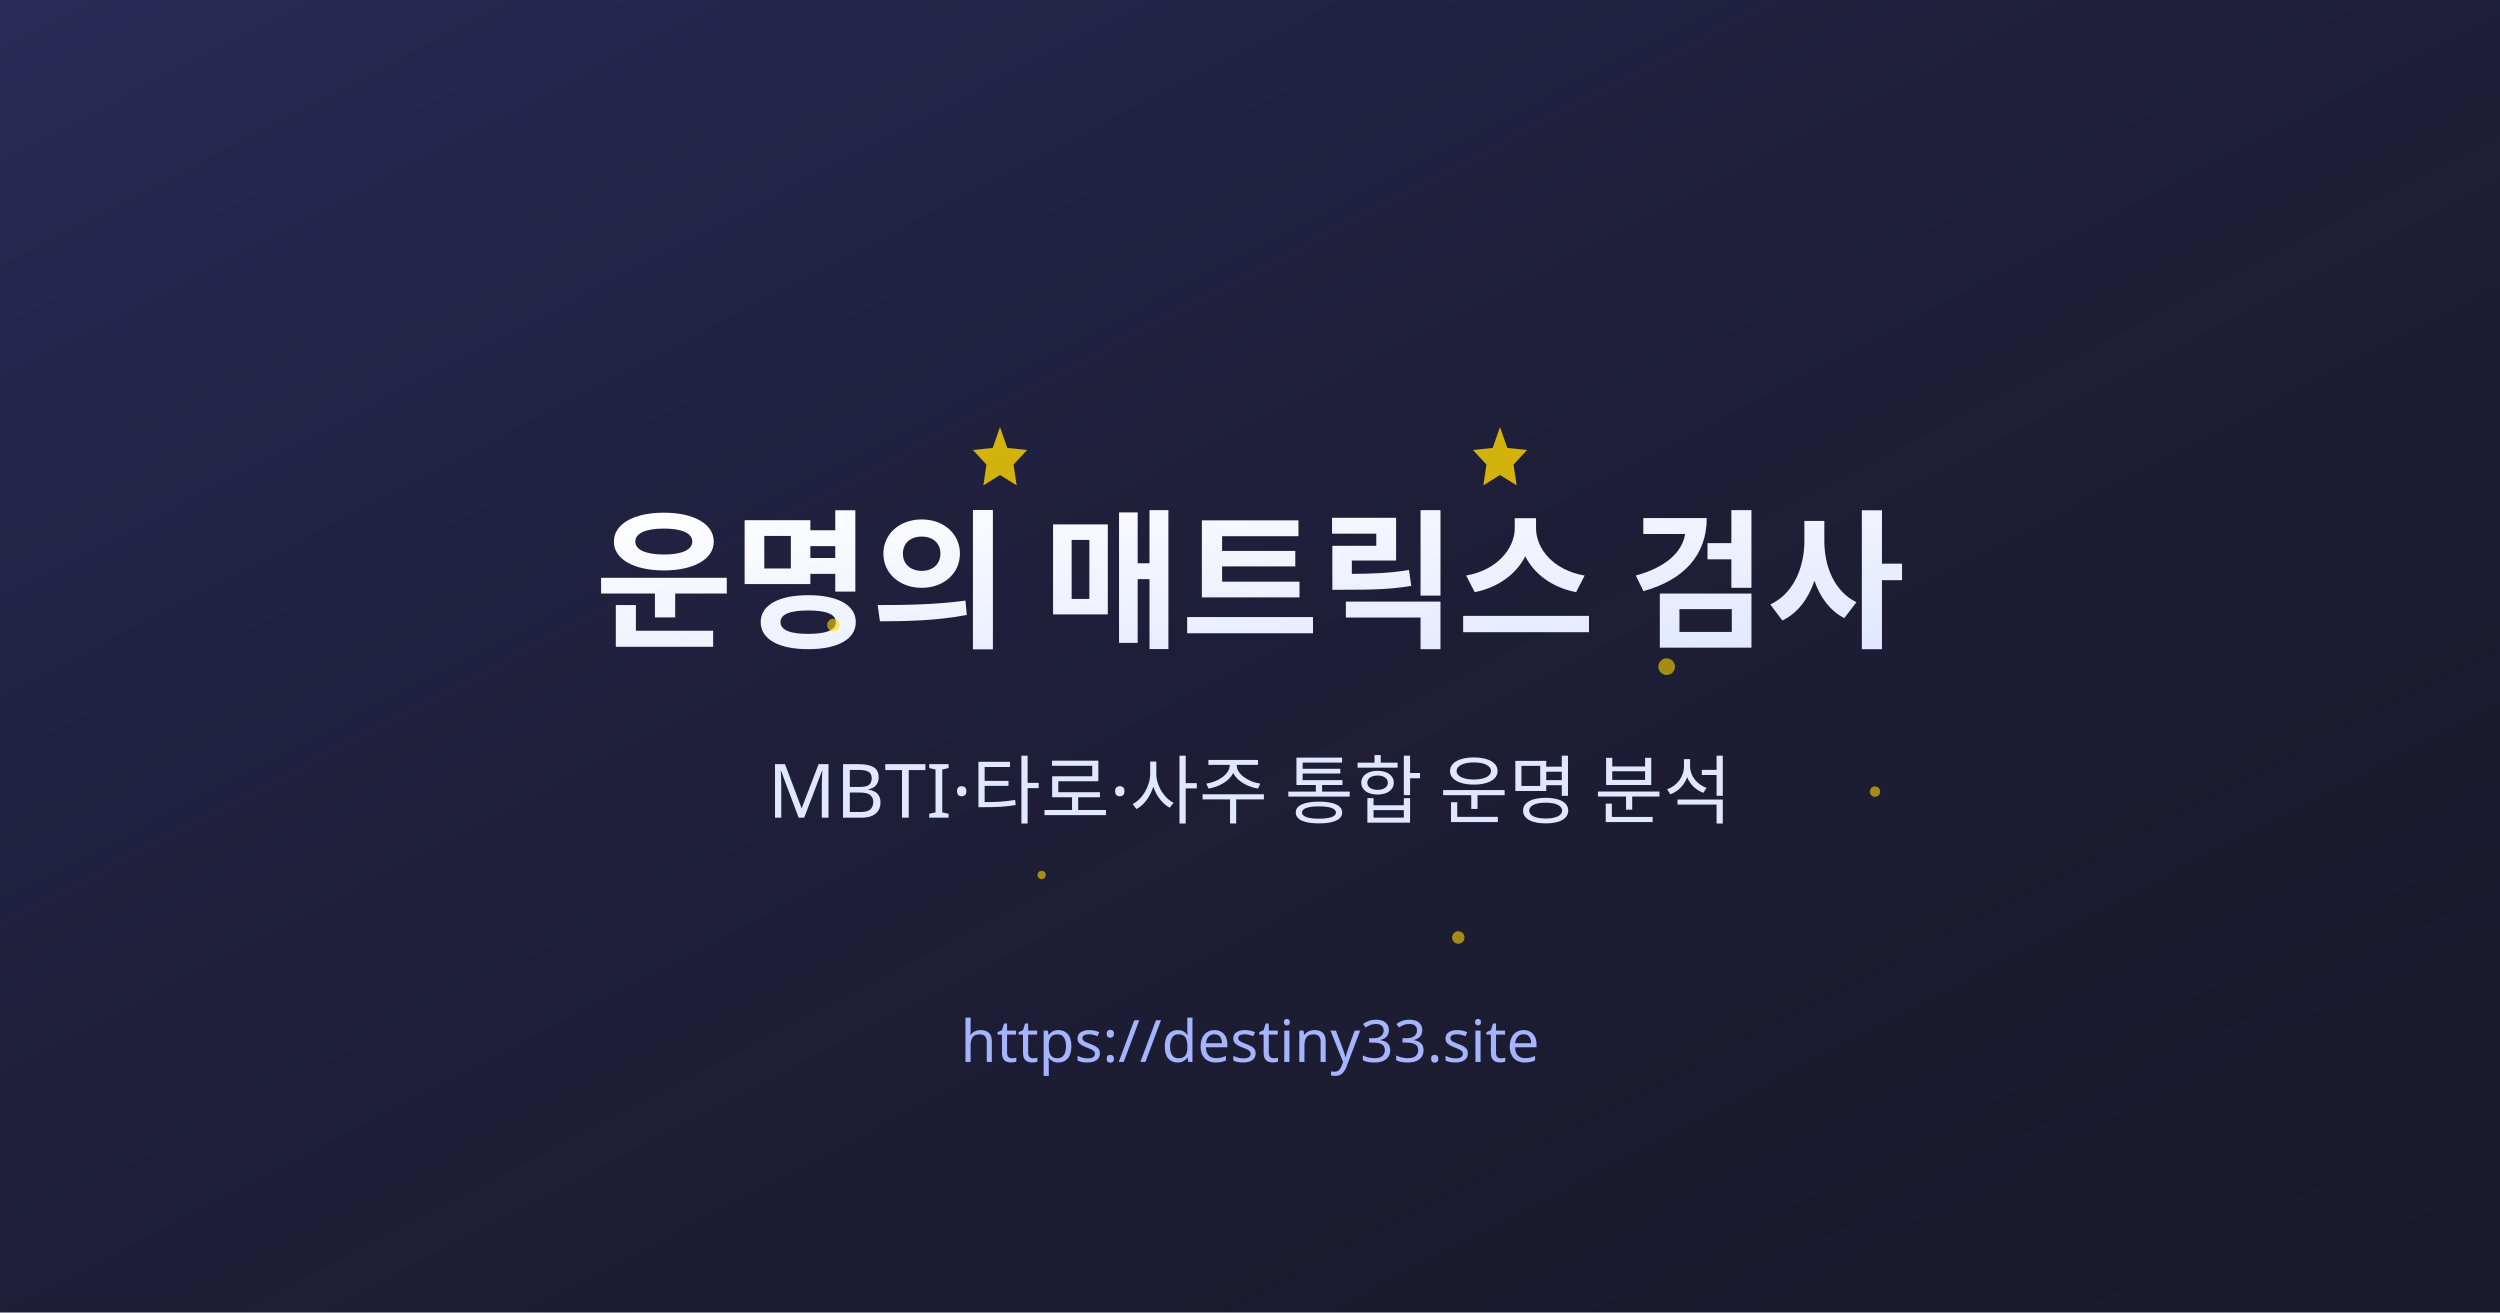
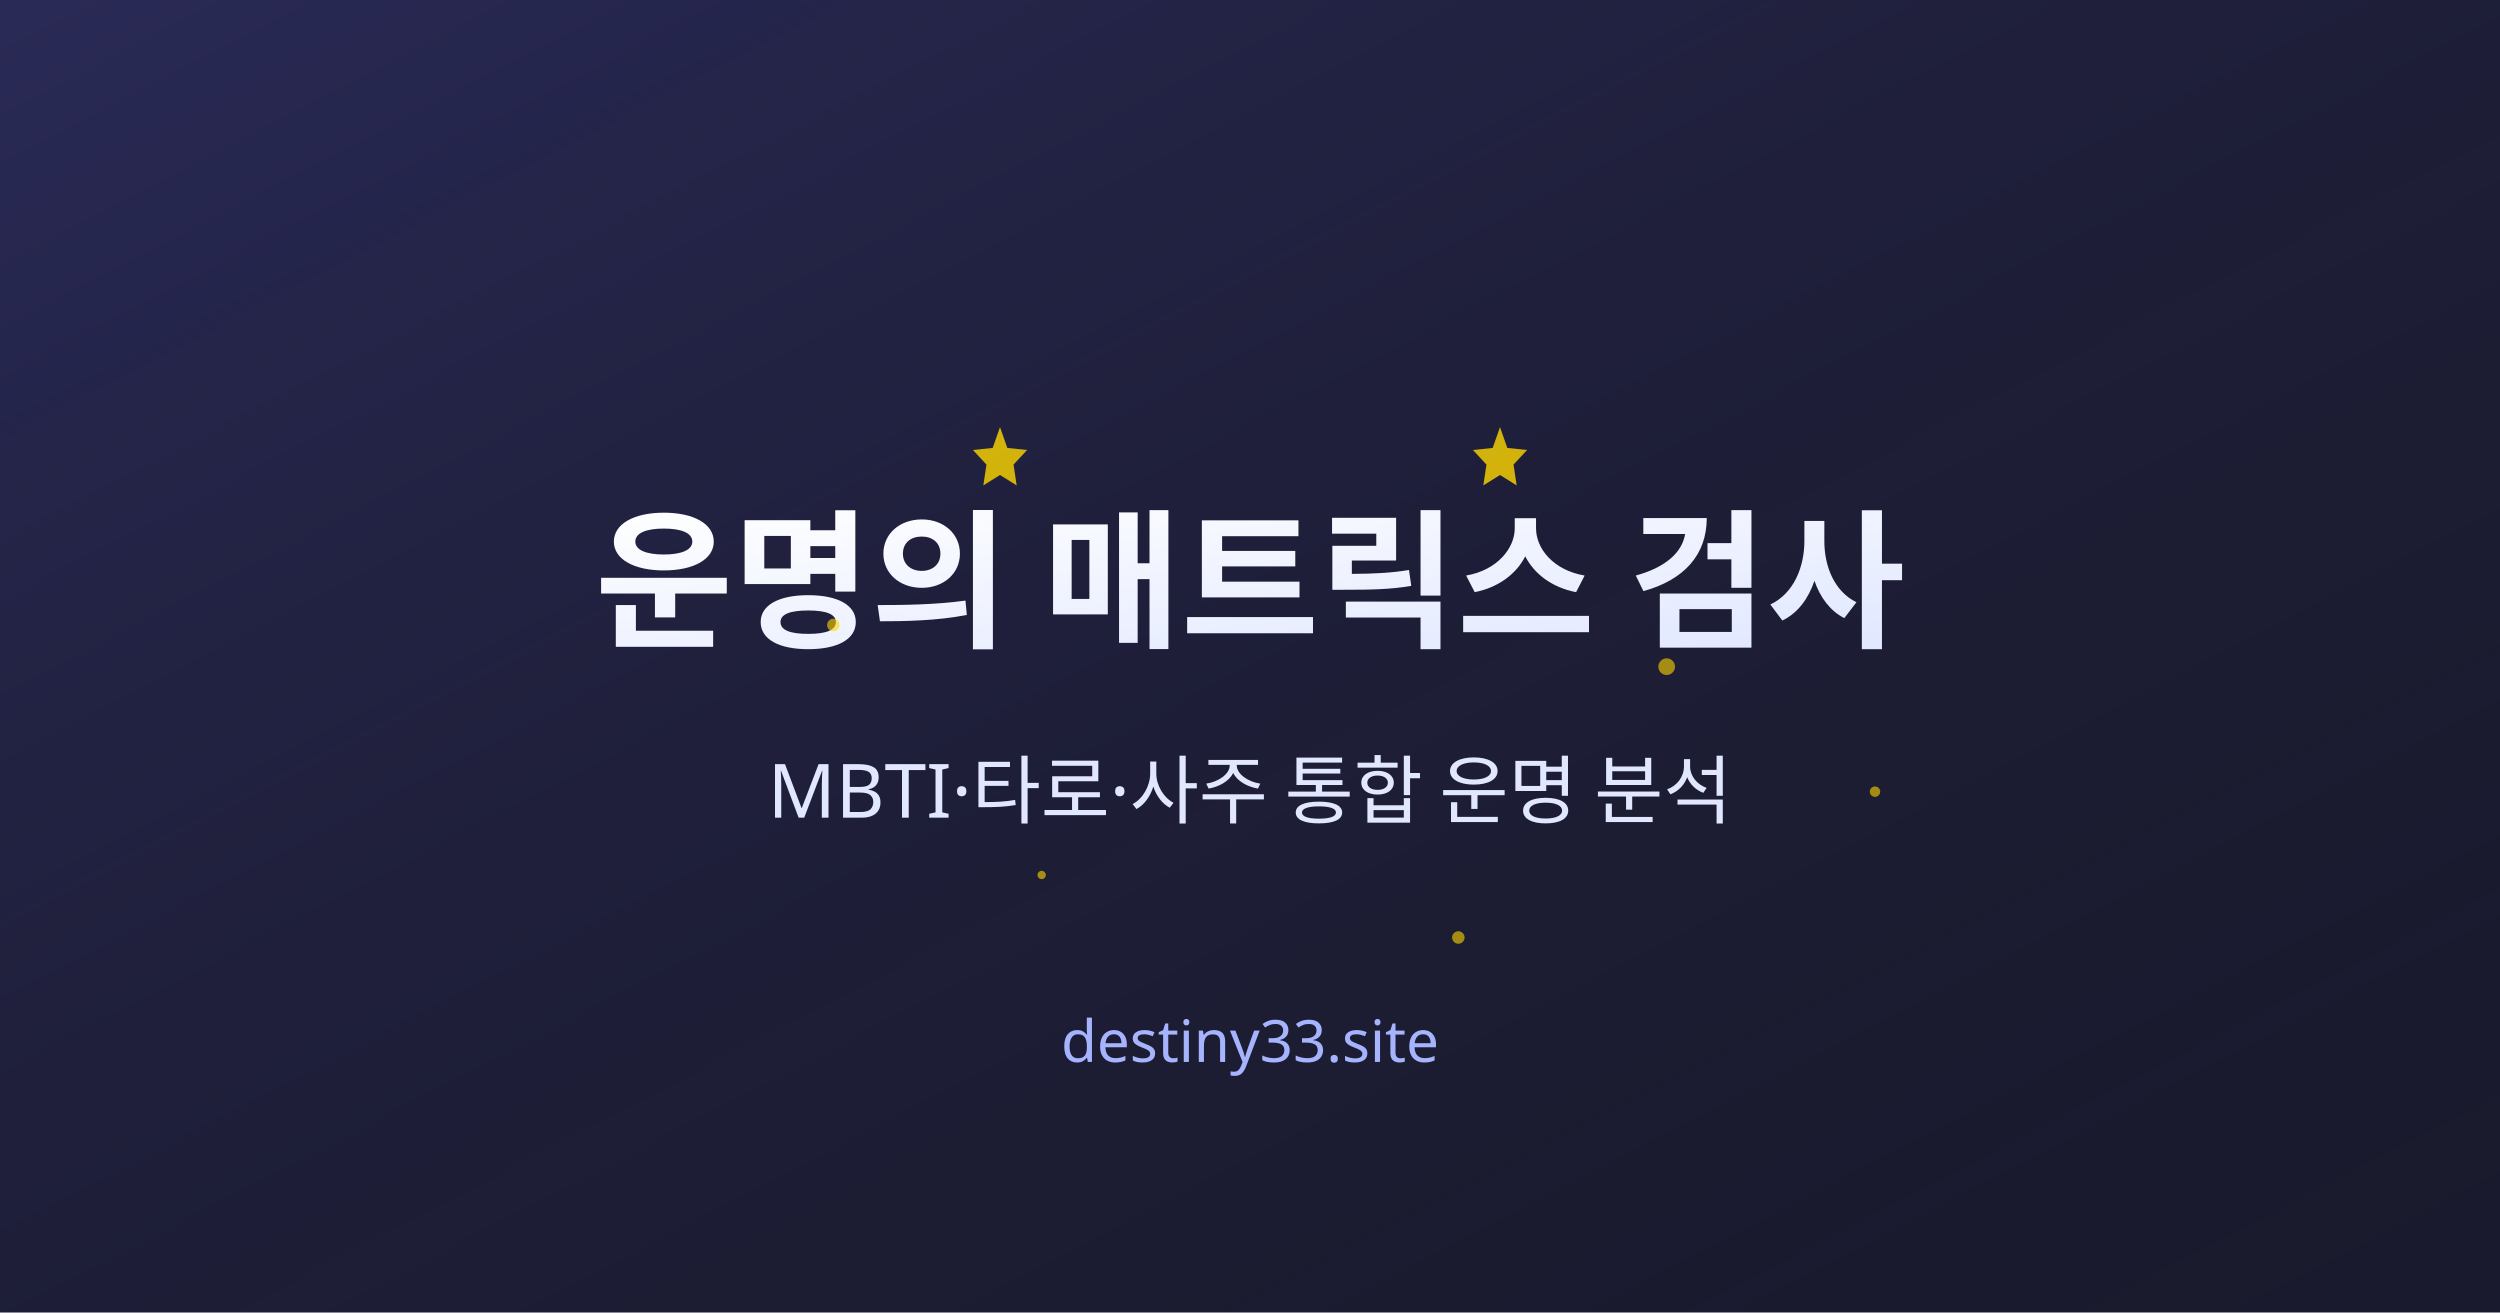
<svg xmlns="http://www.w3.org/2000/svg" width="1200" height="630" viewBox="0 0 1200 630">
  <rect width="1200" height="630" fill="#1a1a2e" />
  <defs>
    <linearGradient id="bgGradient" x1="0" y1="0" x2="100%" y2="100%">
      <stop offset="0%" stop-color="#6366F1" stop-opacity="0.3" />
      <stop offset="100%" stop-color="#1a1a2e" stop-opacity="0" />
    </linearGradient>
    <linearGradient id="textGradient" x1="0" y1="0" x2="100%" y2="100%">
      <stop offset="0%" stop-color="#ffffff" />
      <stop offset="100%" stop-color="#E0E7FF" />
    </linearGradient>
  </defs>
  <rect width="1200" height="630" fill="url(#bgGradient)" opacity="0.7" />
  <text x="600" y="280" font-family="'Noto Serif KR', serif" font-size="72" font-weight="bold" fill="url(#textGradient)" text-anchor="middle" dominant-baseline="middle">
    운명의 매트릭스 검사
  </text>
  <text x="600" y="380" font-family="'Pretendard', sans-serif" font-size="36" fill="#E0E7FF" text-anchor="middle" dominant-baseline="middle">
    MBTI·타로·사주 통합 운명 분석
  </text>
  <g transform="translate(480, 220)" opacity="0.8">
    <path d="M0,-15 L3.5,-5 13,-4 6.5,3 8,13 0,8 -8,13 -6.5,3 -13,-4 -3.5,-5z" fill="#FFD700" stroke="none" />
  </g>
  <g transform="translate(720, 220)" opacity="0.8">
    <path d="M0,-15 L3.5,-5 13,-4 6.5,3 8,13 0,8 -8,13 -6.5,3 -13,-4 -3.5,-5z" fill="#FFD700" stroke="none" />
  </g>
  <g fill="#FFD700" opacity="0.6">
    <circle cx="400" cy="300" r="3" />
    <circle cx="800" cy="320" r="4" />
    <circle cx="500" cy="420" r="2" />
    <circle cx="700" cy="450" r="3" />
    <circle cx="900" cy="380" r="2.5" />
  </g>
  <text x="600" y="500" font-family="'Pretendard', sans-serif" font-size="28" fill="#A5B4FC" text-anchor="middle" dominant-baseline="middle">
-     https://destiny33.site
+     destiny33.site
  </text>
</svg>
